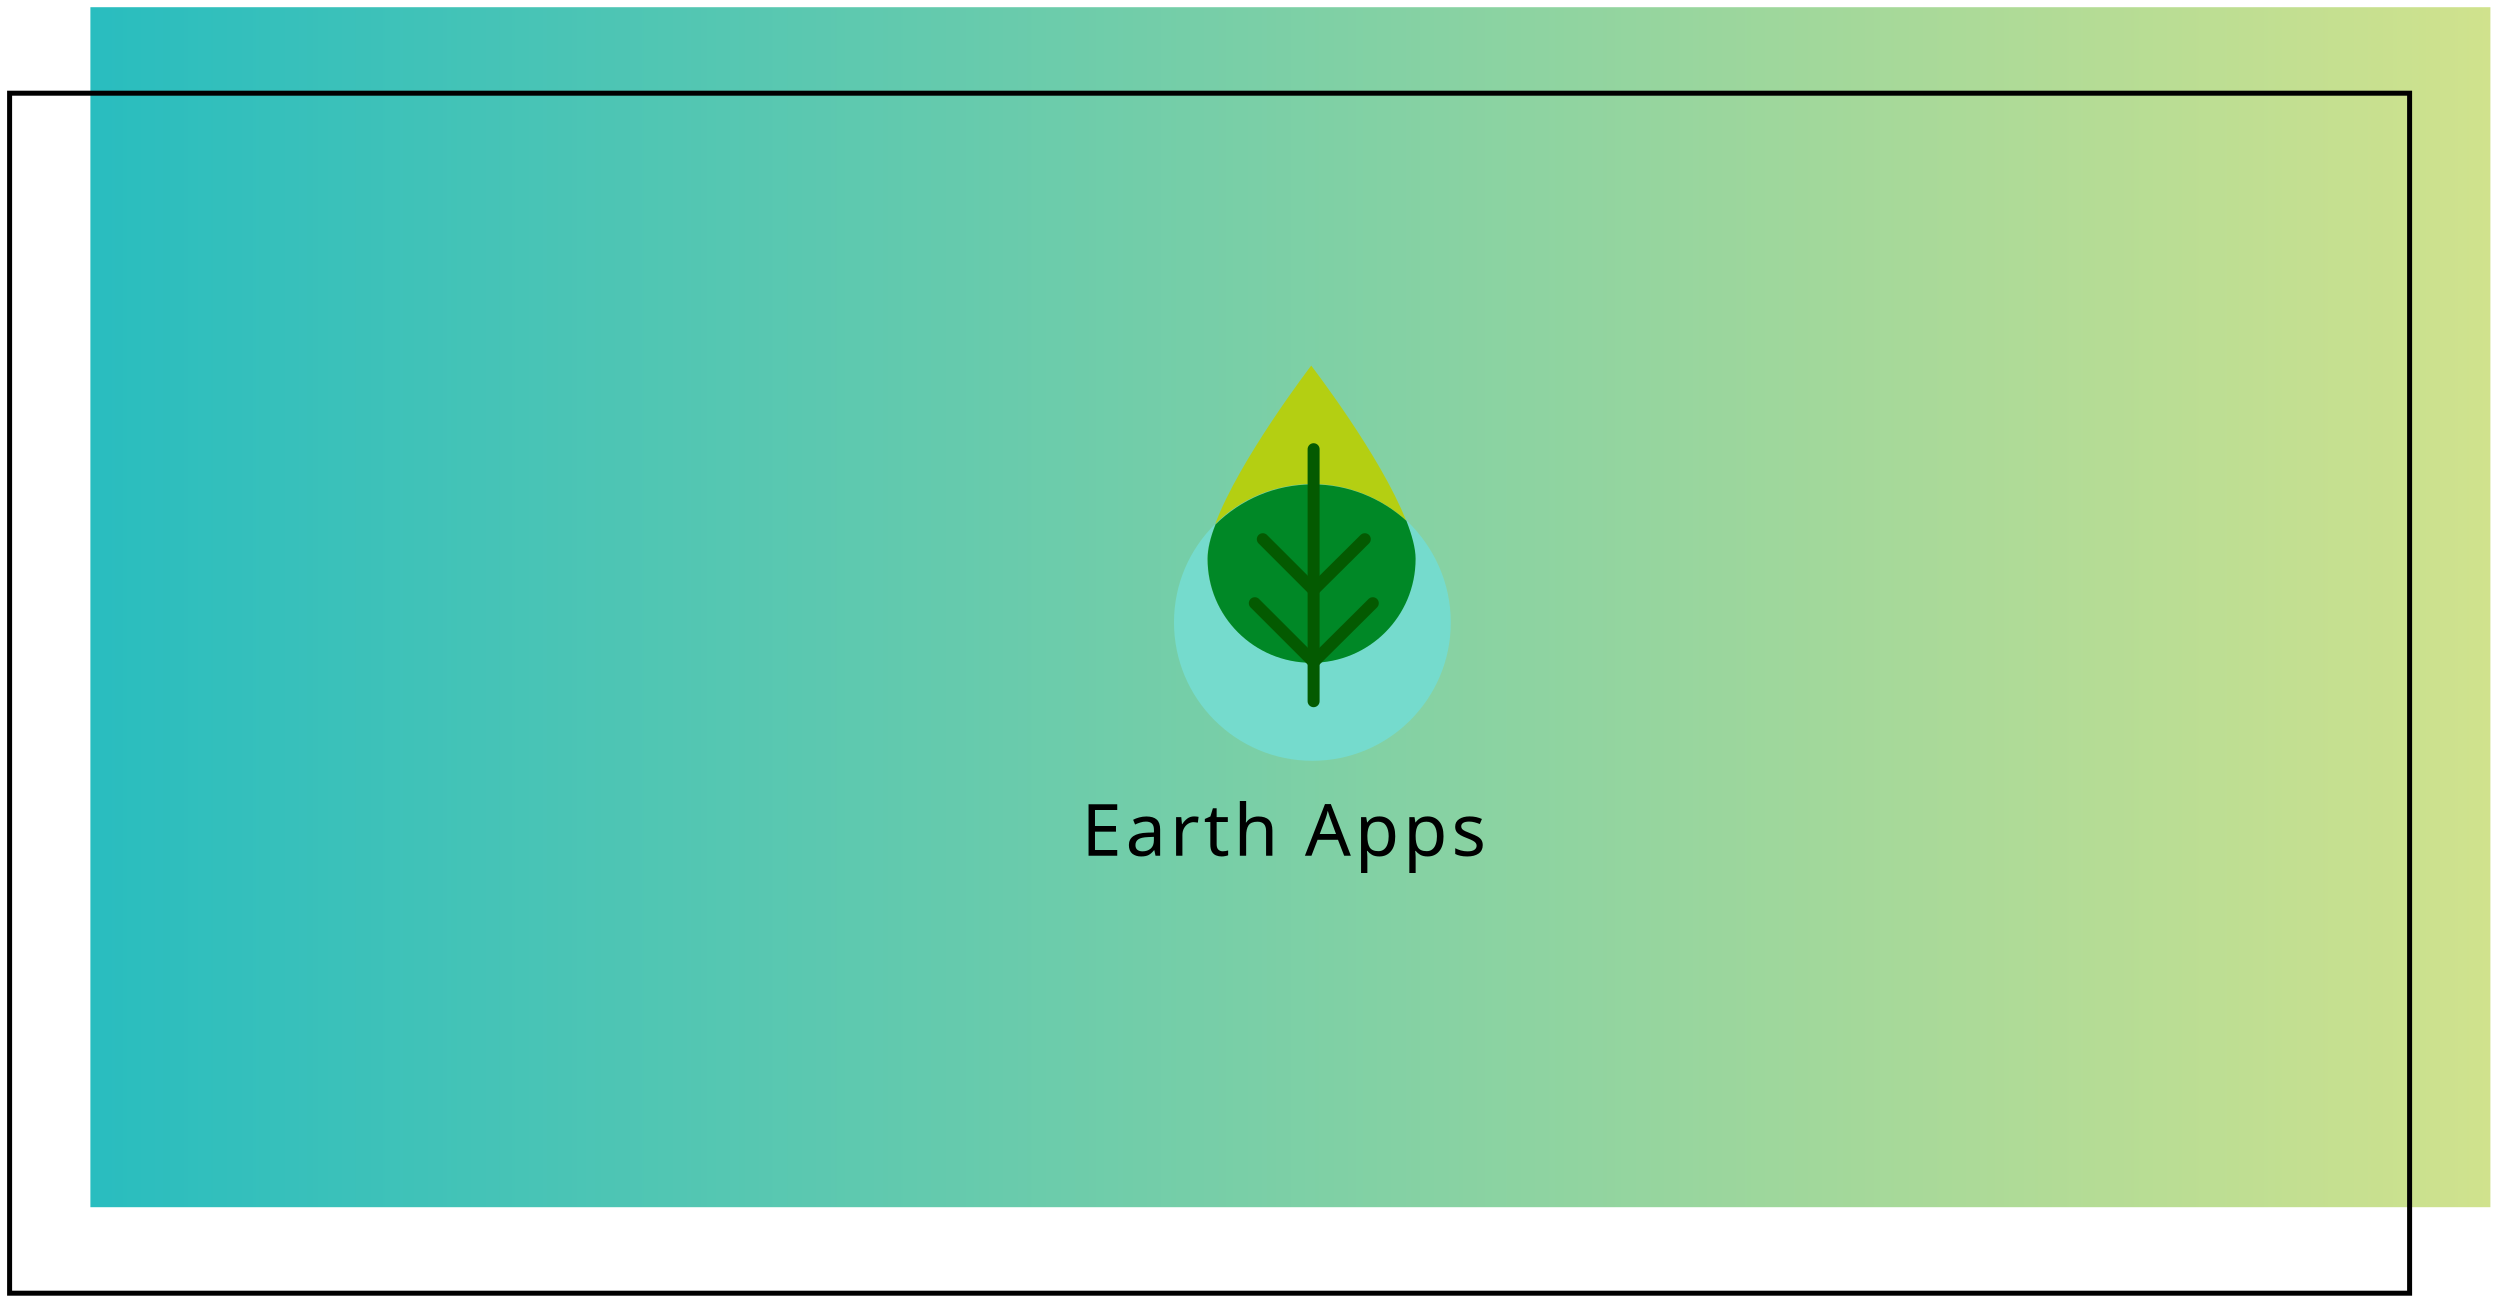
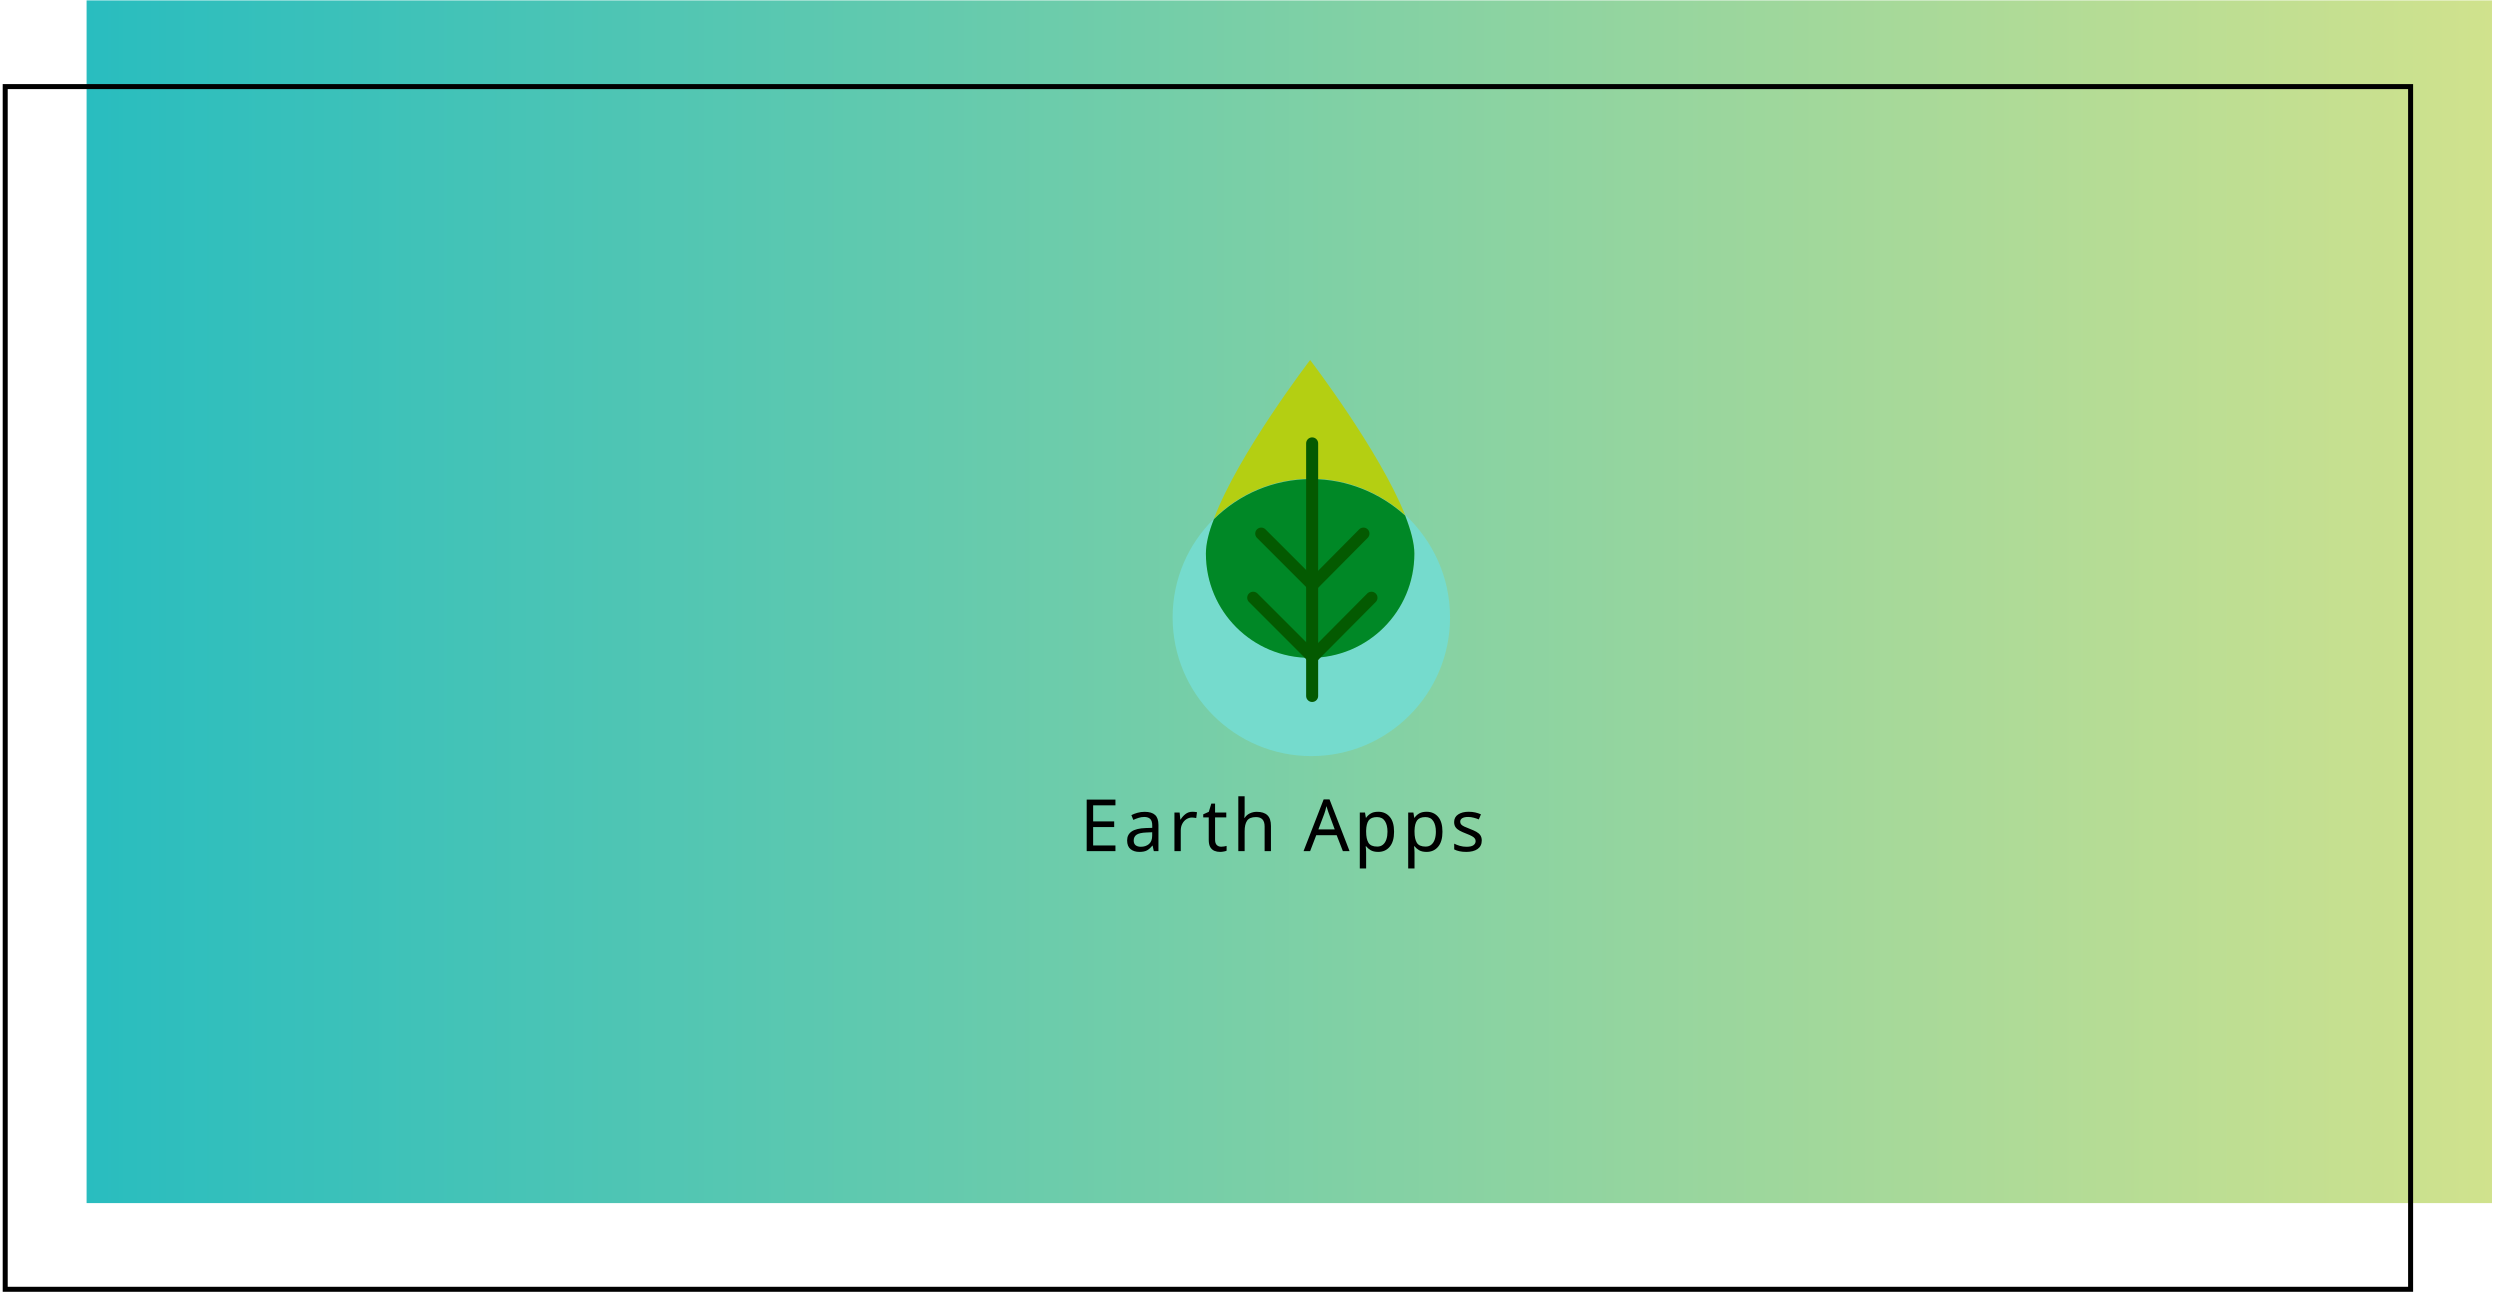
- <svg xmlns="http://www.w3.org/2000/svg" version="1.1" id="Layer_1" x="0px" y="0px" viewBox="0 0 625 325" style="enable-background:new 0 0 625 325;" xml:space="preserve">
+ <svg xmlns="http://www.w3.org/2000/svg" version="1.1" id="Layer_1" x="0px" y="0px" viewBox="0 0 623.6 322.3" style="enable-background:new 0 0 623.6 322.3;" xml:space="preserve">
  <style type="text/css">
	.st0{fill:url(#SVGID_1_);}
	.st1{fill:none;stroke:#000000;stroke-width:1.25;stroke-miterlimit:10;}
	.st2{fill:#75DBCD;}
	.st3{fill:#B4CF12;}
	.st4{fill:#008826;}
	.st5{fill:none;stroke:#045A01;stroke-width:3;stroke-linecap:round;stroke-linejoin:round;stroke-miterlimit:10;}
	.st6{fill:none;}
	.st7{font-family:'DroidSans-Bold';}
	.st8{font-size:18px;}
	.st9{letter-spacing:1;}
</style>
  <g>
+     <linearGradient id="SVGID_1_" gradientUnits="userSpaceOnUse" x1="21.577" y1="150.134" x2="621.577" y2="150.134">
+       <stop offset="0" style="stop-color:#29BDBF" />
+       <stop offset="1" style="stop-color:#D0E28D" />
+     </linearGradient>
+     <rect x="21.6" y="0.1" class="st0" width="600" height="300" />
+   </g>
+   <rect x="1.3" y="21.6" class="st1" width="600" height="300" />
+   <g>
    <g>
-       <linearGradient id="SVGID_1_" gradientUnits="userSpaceOnUse" x1="22.65" y1="151.75" x2="622.65" y2="151.75">
-         <stop offset="0" style="stop-color:#29BDBF" />
-         <stop offset="1" style="stop-color:#D0E28D" />
-       </linearGradient>
-       <rect x="22.6" y="1.8" class="st0" width="600" height="300" />
+       <path class="st2" d="M361.7,154c0,19.1-15.5,34.6-34.6,34.6c-19.1,0-34.6-15.5-34.6-34.6c0-9.6,3.9-18.3,10.3-24.6    c-1.2,3.3-2,6.2-2,8.6c0,14.4,11.6,26,26,26s26-11.6,26-26c0-2.6-0.9-5.9-2.3-9.6C357.4,134.9,361.7,143.9,361.7,154z" />
+       <path class="st3" d="M350.5,128.5c-6.2-5.6-14.4-9.1-23.4-9.1c-9.5,0-18.1,3.8-24.3,10c6-16.1,24-39.6,24-39.6    S344.1,112.4,350.5,128.5z" />
+       <path class="st4" d="M352.8,138.1c0,14.4-11.6,26-26,26s-26-11.6-26-26c0-2.4,0.7-5.4,2-8.6c6.3-6.2,14.8-10,24.3-10    c9,0,17.2,3.5,23.4,9.1C351.9,132.2,352.8,135.5,352.8,138.1z" />
+       <g>
+         <line class="st5" x1="327.4" y1="145.9" x2="314.6" y2="133.1" />
+         <line class="st5" x1="327.4" y1="145.9" x2="340.1" y2="133.1" />
+       </g>
+       <g>
+         <line class="st5" x1="327.4" y1="163.9" x2="312.6" y2="149.1" />
+         <line class="st5" x1="327.4" y1="163.9" x2="342.1" y2="149.1" />
+       </g>
+       <line class="st5" x1="327.3" y1="173.6" x2="327.3" y2="110.6" />
    </g>
-     <rect x="2.4" y="23.3" class="st1" width="600" height="300" />
-     <g>
-       <g>
-         <path class="st2" d="M362.7,155.6c0,19.1-15.5,34.6-34.6,34.6c-19.1,0-34.6-15.5-34.6-34.6c0-9.6,3.9-18.3,10.3-24.6     c-1.2,3.3-2,6.2-2,8.6c0,14.4,11.6,26,26,26s26-11.6,26-26c0-2.6-0.9-5.9-2.3-9.6C358.4,136.5,362.7,145.6,362.7,155.6z" />
-         <path class="st3" d="M351.5,130.1c-6.2-5.6-14.4-9.1-23.4-9.1c-9.5,0-18.1,3.8-24.3,10c6-16.1,24-39.6,24-39.6     S345.2,114,351.5,130.1z" />
-         <path class="st4" d="M353.9,139.7c0,14.4-11.6,26-26,26s-26-11.6-26-26c0-2.4,0.7-5.4,2-8.6c6.3-6.2,14.8-10,24.3-10     c9,0,17.2,3.5,23.4,9.1C353,133.8,353.9,137.1,353.9,139.7z" />
-         <g>
-           <line class="st5" x1="328.4" y1="147.5" x2="315.7" y2="134.8" />
-           <line class="st5" x1="328.4" y1="147.5" x2="341.2" y2="134.8" />
-         </g>
-         <g>
-           <line class="st5" x1="328.4" y1="165.5" x2="313.7" y2="150.8" />
-           <line class="st5" x1="328.4" y1="165.5" x2="343.2" y2="150.8" />
-         </g>
-         <line class="st5" x1="328.4" y1="175.3" x2="328.4" y2="112.3" />
-       </g>
-       <rect x="267.7" y="200.3" class="st6" width="121" height="17" />
-       <text transform="matrix(1 0 0 1 270.3868 213.9297)" class="st7 st8 st9">Earth Apps</text>
-     </g>
+     <rect x="266.6" y="198.6" class="st6" width="121" height="17" />
+     <text transform="matrix(1 0 0 1 269.314 212.3132)" class="st7 st8 st9">Earth Apps</text>
  </g>
</svg>
